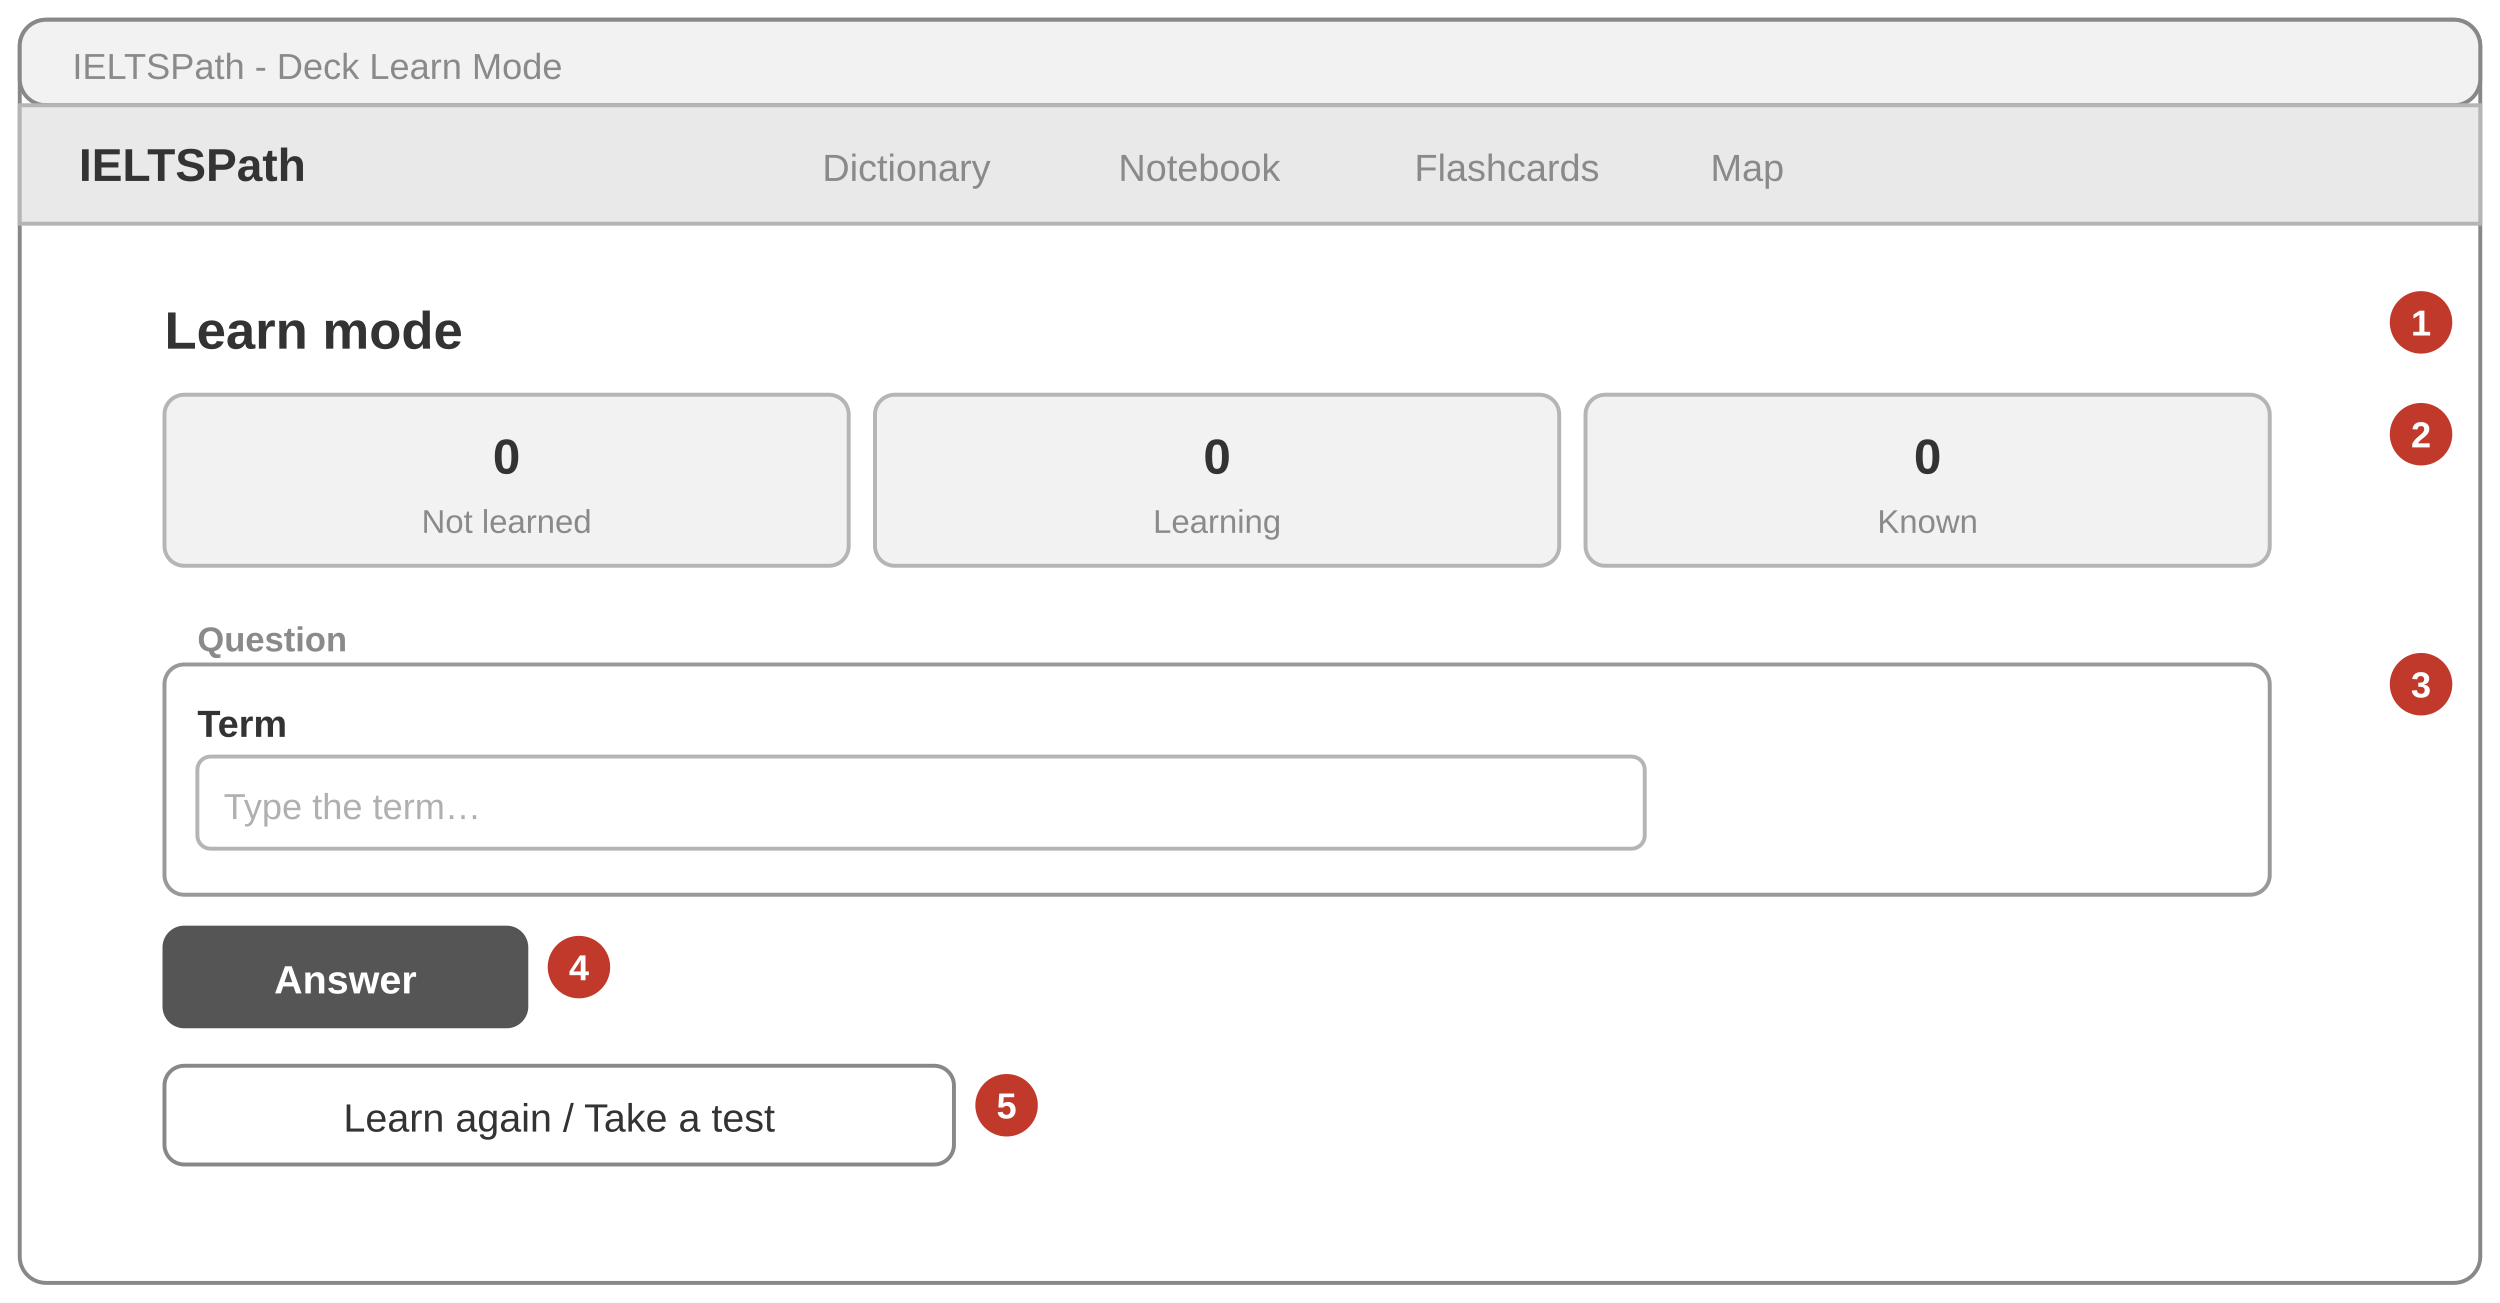
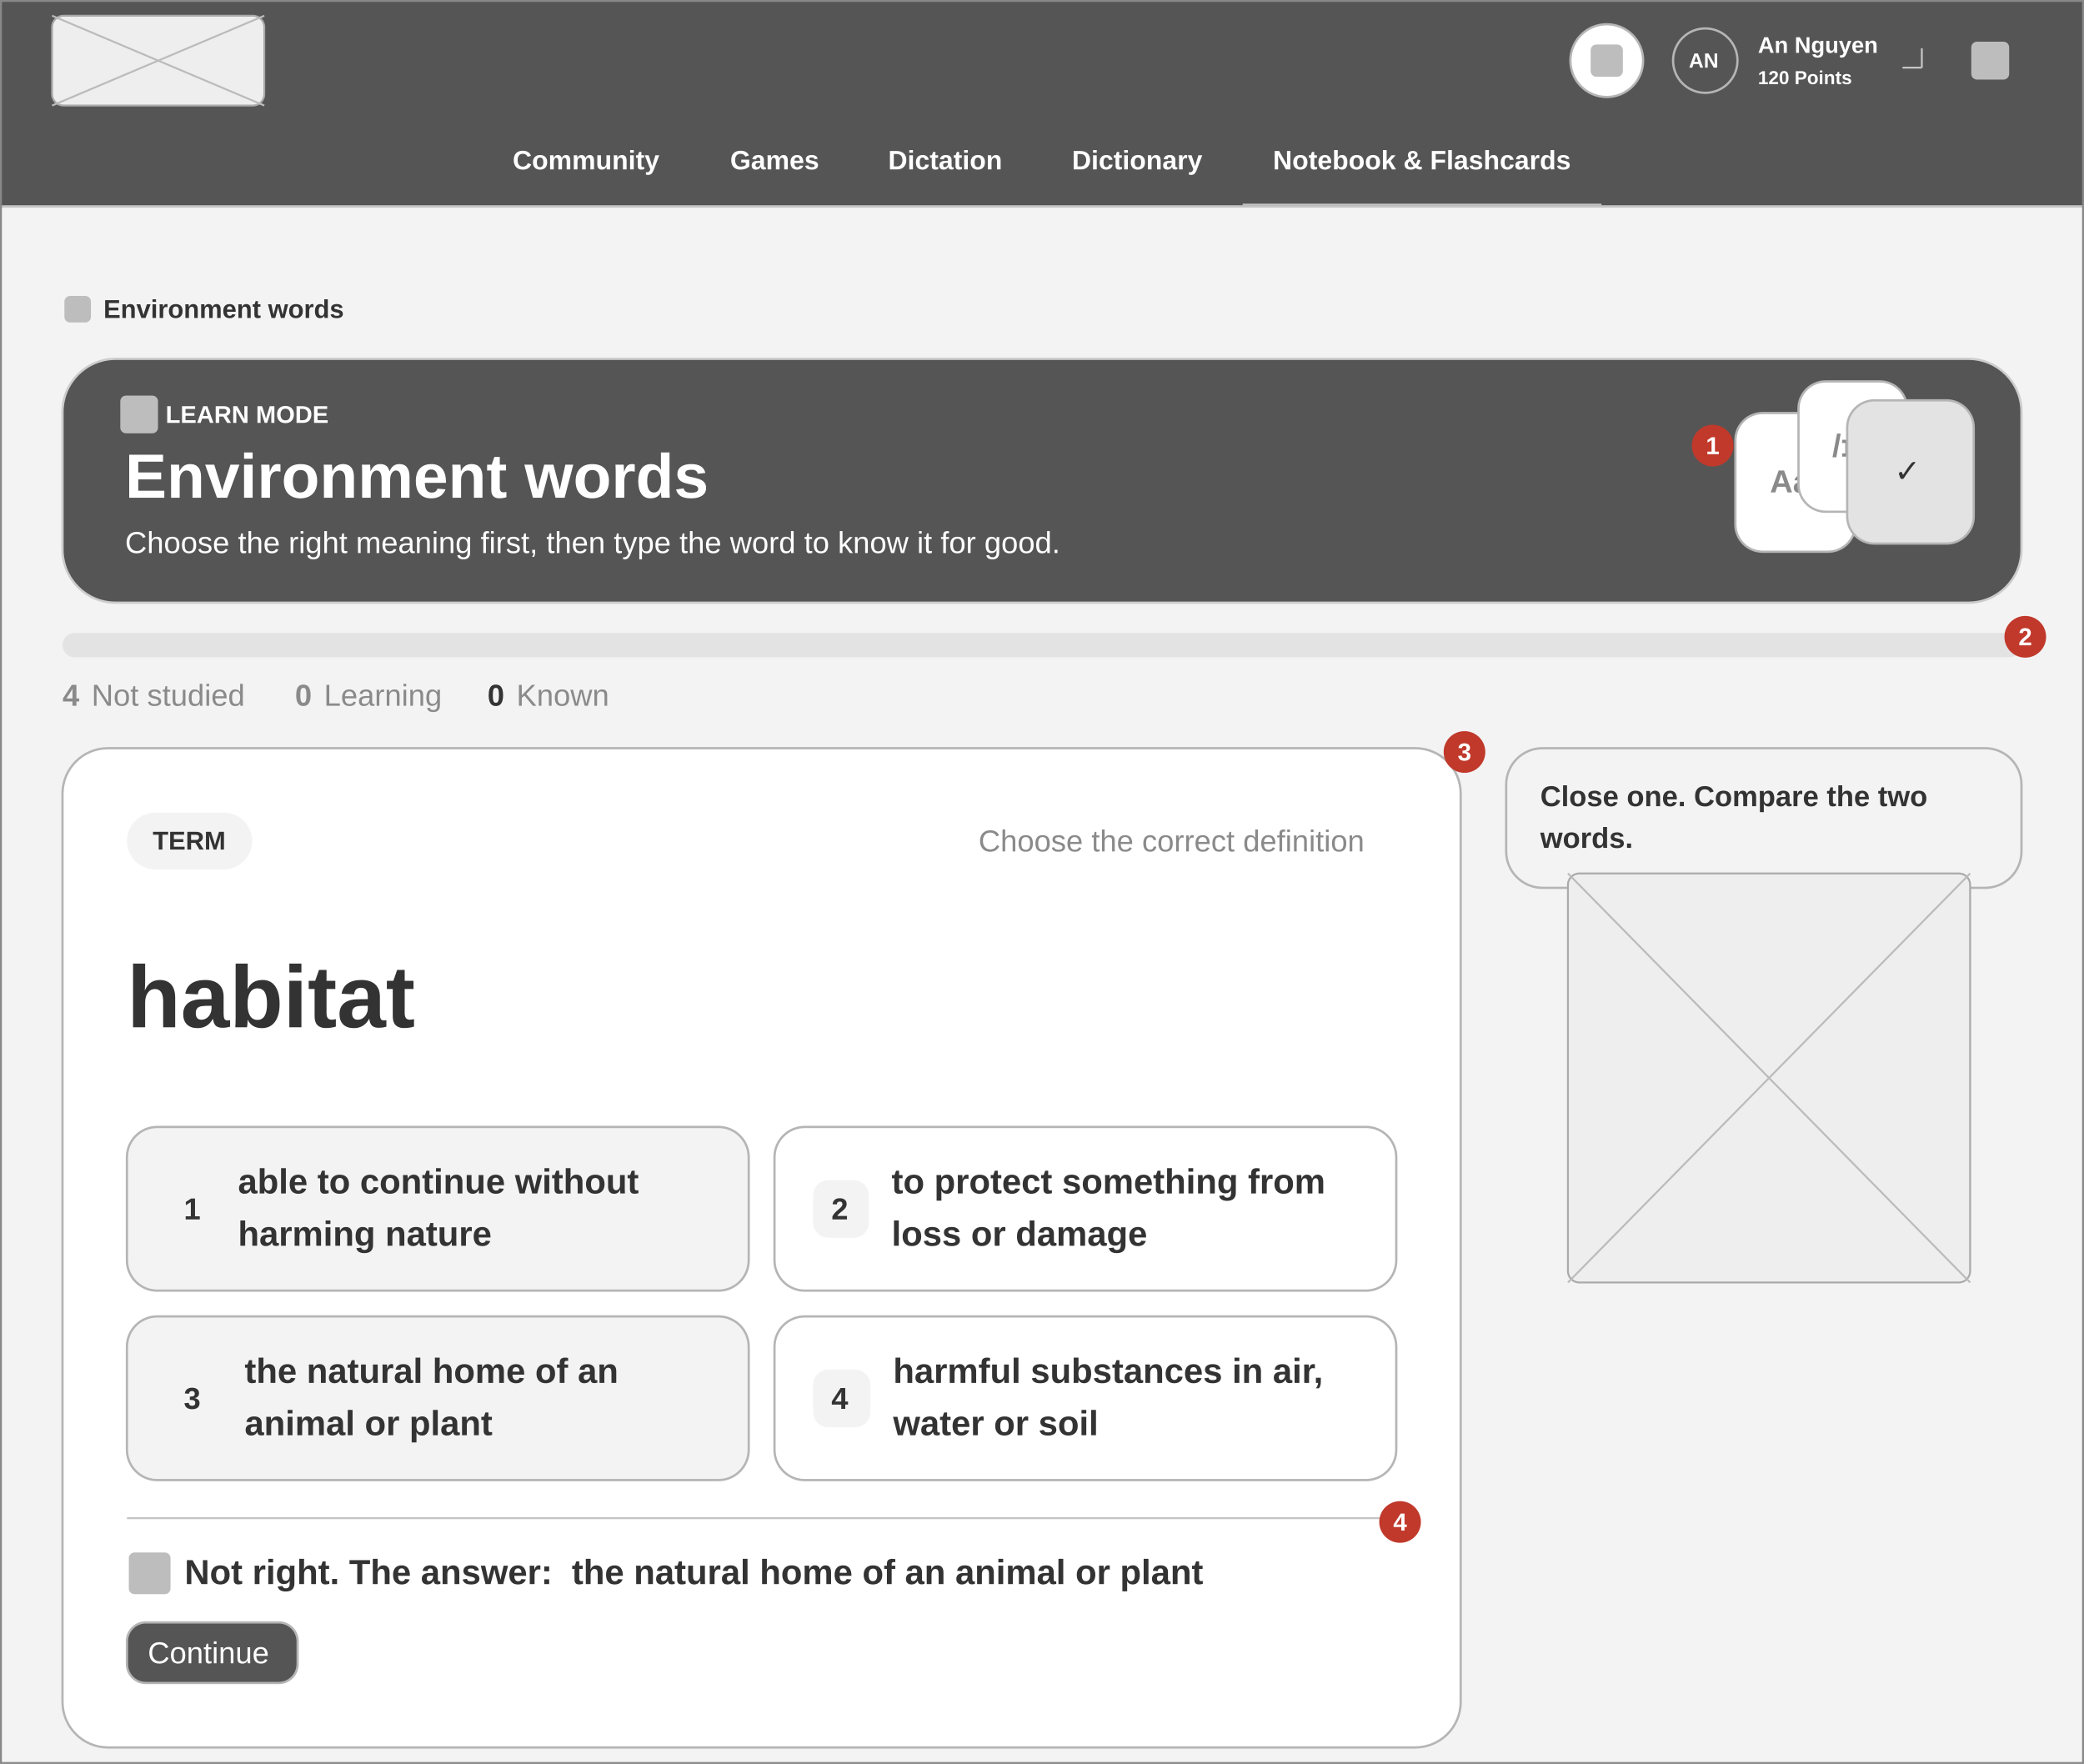
- <svg xmlns="http://www.w3.org/2000/svg" width="760" height="396" viewBox="0 0 760 396">
-   <rect width="760" height="396" fill="#ffffff" />
-   <rect x="6.0" y="6.0" width="748.0" height="384.0" rx="8" fill="#ffffff" stroke="#888888" stroke-width="1.2" />
-   <rect x="6.0" y="6.0" width="748.0" height="26.0" rx="8" fill="#f2f2f2" stroke="#888888" stroke-width="1.2" />
-   <text x="22.0" y="24.0" font-family="Segoe UI, Arial, sans-serif" font-size="11" font-weight="400" fill="#8a8a8a" text-anchor="start">IELTSPath  -  Deck Learn Mode</text>
-   <rect x="6.0" y="32.0" width="748.0" height="36.0" rx="0" fill="#e9e9e9" stroke="#b5b5b5" stroke-width="1.2" />
-   <text x="24.0" y="55.0" font-family="Segoe UI, Arial, sans-serif" font-size="14" font-weight="700" fill="#333333" text-anchor="start">IELTSPath</text>
-   <text x="250.0" y="55.0" font-family="Segoe UI, Arial, sans-serif" font-size="11.5" font-weight="400" fill="#8a8a8a" text-anchor="start">Dictionary</text>
-   <text x="340.0" y="55.0" font-family="Segoe UI, Arial, sans-serif" font-size="11.5" font-weight="400" fill="#8a8a8a" text-anchor="start">Notebook</text>
-   <text x="430.0" y="55.0" font-family="Segoe UI, Arial, sans-serif" font-size="11.5" font-weight="400" fill="#8a8a8a" text-anchor="start">Flashcards</text>
-   <text x="520.0" y="55.0" font-family="Segoe UI, Arial, sans-serif" font-size="11.5" font-weight="400" fill="#8a8a8a" text-anchor="start">Map</text>
-   <text x="50.0" y="106.0" font-family="Segoe UI, Arial, sans-serif" font-size="16" font-weight="700" fill="#333333" text-anchor="start">Learn mode</text>
-   <circle cx="736.0" cy="98.0" r="9.5" fill="#c0392b" />
-   <text x="736.0" y="102.0" font-family="Segoe UI, Arial, sans-serif" font-size="11" font-weight="700" fill="#ffffff" text-anchor="middle">1</text>
-   <rect x="50.0" y="120.0" width="208.0" height="52.0" rx="6" fill="#f2f2f2" stroke="#b5b5b5" stroke-width="1.2" />
-   <text x="154.0" y="144.0" font-family="Segoe UI, Arial, sans-serif" font-size="15" font-weight="700" fill="#333333" text-anchor="middle">0</text>
-   <text x="154.0" y="162.0" font-family="Segoe UI, Arial, sans-serif" font-size="10" font-weight="400" fill="#8a8a8a" text-anchor="middle">Not learned</text>
-   <rect x="266.0" y="120.0" width="208.0" height="52.0" rx="6" fill="#f2f2f2" stroke="#b5b5b5" stroke-width="1.2" />
-   <text x="370.0" y="144.0" font-family="Segoe UI, Arial, sans-serif" font-size="15" font-weight="700" fill="#333333" text-anchor="middle">0</text>
-   <text x="370.0" y="162.0" font-family="Segoe UI, Arial, sans-serif" font-size="10" font-weight="400" fill="#8a8a8a" text-anchor="middle">Learning</text>
-   <rect x="482.0" y="120.0" width="208.0" height="52.0" rx="6" fill="#f2f2f2" stroke="#b5b5b5" stroke-width="1.2" />
-   <text x="586.0" y="144.0" font-family="Segoe UI, Arial, sans-serif" font-size="15" font-weight="700" fill="#333333" text-anchor="middle">0</text>
-   <text x="586.0" y="162.0" font-family="Segoe UI, Arial, sans-serif" font-size="10" font-weight="400" fill="#8a8a8a" text-anchor="middle">Known</text>
-   <circle cx="736.0" cy="132.0" r="9.5" fill="#c0392b" />
-   <text x="736.0" y="136.0" font-family="Segoe UI, Arial, sans-serif" font-size="11" font-weight="700" fill="#ffffff" text-anchor="middle">2</text>
-   <circle cx="736.0" cy="208.0" r="9.5" fill="#c0392b" />
-   <text x="736.0" y="212.0" font-family="Segoe UI, Arial, sans-serif" font-size="11" font-weight="700" fill="#ffffff" text-anchor="middle">3</text>
-   <text x="60.0" y="224.0" font-family="Segoe UI, Arial, sans-serif" font-size="11.5" font-weight="600" fill="#333333" text-anchor="start">Term</text>
-   <rect x="60.0" y="230.0" width="440.0" height="28.0" rx="4" fill="#ffffff" stroke="#b5b5b5" stroke-width="1.2" />
-   <text x="68.0" y="249.0" font-family="Segoe UI, Arial, sans-serif" font-size="11" font-weight="400" fill="#b0b0b0" text-anchor="start">Type the term…</text>
-   <rect x="50.0" y="202.0" width="640.0" height="70.0" rx="6" fill="none" stroke="#999999" stroke-width="1.2" />
-   <text x="60.0" y="198.0" font-family="Segoe UI, Arial, sans-serif" font-size="10.5" font-weight="700" fill="#8a8a8a" text-anchor="start">Question</text>
-   <rect x="50.0" y="282.0" width="110.0" height="30.0" rx="6" fill="#555555" stroke="#555555" stroke-width="1.2" />
-   <text x="105.0" y="302.0" font-family="Segoe UI, Arial, sans-serif" font-size="12" font-weight="700" fill="#ffffff" text-anchor="middle">Answer</text>
-   <circle cx="176.0" cy="294.0" r="9.5" fill="#c0392b" />
-   <text x="176.0" y="298.0" font-family="Segoe UI, Arial, sans-serif" font-size="11" font-weight="700" fill="#ffffff" text-anchor="middle">4</text>
-   <rect x="50.0" y="324.0" width="240.0" height="30.0" rx="6" fill="#ffffff" stroke="#888888" stroke-width="1.2" />
-   <text x="170.0" y="344.0" font-family="Segoe UI, Arial, sans-serif" font-size="12" font-weight="400" fill="#333333" text-anchor="middle">Learn again / Take a test</text>
-   <circle cx="306.0" cy="336.0" r="9.5" fill="#c0392b" />
-   <text x="306.0" y="340.0" font-family="Segoe UI, Arial, sans-serif" font-size="11" font-weight="700" fill="#ffffff" text-anchor="middle">5</text>
+ <svg xmlns="http://www.w3.org/2000/svg" width="1100" height="931" viewBox="0 0 1100 931">
+   <rect width="1100" height="931" fill="#ffffff" />
+   <rect x="0.0" y="0.0" width="1100.0" height="931.0" rx="0.0" fill="#ffffff" stroke="none" stroke-width="1.2" />
+   <rect x="0.0" y="0.0" width="1100.0" height="931.0" rx="0.0" fill="#f3f3f3" stroke="none" stroke-width="1.2" />
+   <rect x="0.0" y="0.0" width="1100.0" height="109.0" rx="0.0" fill="#555555" stroke="#cccccc" stroke-width="1.2" />
+   <line x1="0.0" y1="109.0" x2="1100.0" y2="109.0" stroke="#c4c4c4" />
+   <rect x="27.5" y="8.3" width="112.0" height="47.4" rx="6" fill="#eeeeee" stroke="#aaaaaa" />
+   <path d="M27.5 8.3L139.5 55.7M139.5 8.3L27.5 55.7" stroke="#bbbbbb" fill="none" />
+   <rect x="828.9" y="12.8" width="38.4" height="38.4" rx="19.2" fill="#ffffff" stroke="#b5b5b5" stroke-width="1.2" />
+   <rect x="839.6" y="23.5" width="17.0" height="17.0" rx="3" fill="#bdbdbd" />
+   <rect x="883.1" y="15.0" width="34.0" height="34.0" rx="17.0" fill="#555555" stroke="#b5b5b5" stroke-width="1.2" />
+   <text x="891.4" y="35.7" font-family="Segoe UI, Arial, sans-serif" font-size="10.88" font-weight="700" fill="#ffffff" text-anchor="start">AN</text>
+   <text x="927.9" y="27.9" font-family="Segoe UI, Arial, sans-serif" font-size="12" font-weight="700" fill="#ffffff" text-anchor="start" textLength="66.0" lengthAdjust="spacingAndGlyphs">An Nguyen</text>
+   <text x="927.9" y="44.4" font-family="Segoe UI, Arial, sans-serif" font-size="9.92" font-weight="700" fill="#ffffff" text-anchor="start" textLength="52.3" lengthAdjust="spacingAndGlyphs">120 Points</text>
+   <line x1="1014.4" y1="25.5" x2="1014.4" y2="35.7" stroke="#c4c4c4" />
+   <line x1="1004.2" y1="35.7" x2="1014.4" y2="35.7" stroke="#c4c4c4" />
+   <rect x="1040.5" y="22.0" width="20.0" height="20.0" rx="3" fill="#bdbdbd" />
+   <rect x="0.0" y="64.0" width="1100.0" height="44.0" rx="0.0" fill="#555555" stroke="none" stroke-width="1.2" />
+   <text x="270.6" y="89.4" font-family="Segoe UI, Arial, sans-serif" font-size="14.08" font-weight="700" fill="#ffffff" text-anchor="start" textLength="78.8" lengthAdjust="spacingAndGlyphs">Community</text>
+   <text x="385.4" y="89.4" font-family="Segoe UI, Arial, sans-serif" font-size="14.08" font-weight="700" fill="#ffffff" text-anchor="start" textLength="47.4" lengthAdjust="spacingAndGlyphs">Games</text>
+   <text x="468.8" y="89.4" font-family="Segoe UI, Arial, sans-serif" font-size="14.08" font-weight="700" fill="#ffffff" text-anchor="start" textLength="61.0" lengthAdjust="spacingAndGlyphs">Dictation</text>
+   <text x="565.8" y="89.4" font-family="Segoe UI, Arial, sans-serif" font-size="14.08" font-weight="700" fill="#ffffff" text-anchor="start" textLength="70.1" lengthAdjust="spacingAndGlyphs">Dictionary</text>
+   <line x1="655.9" y1="108.0" x2="845.3" y2="108.0" stroke="#c4c4c4" />
+   <text x="671.9" y="89.4" font-family="Segoe UI, Arial, sans-serif" font-size="14.08" font-weight="700" fill="#ffffff" text-anchor="start" textLength="157.4" lengthAdjust="spacingAndGlyphs">Notebook &amp; Flashcards</text>
+   <rect x="34.0" y="156.2" width="14.0" height="14.0" rx="3" fill="#bdbdbd" />
+   <text x="54.6" y="167.8" font-family="Segoe UI, Arial, sans-serif" font-size="13.6" font-weight="700" fill="#333333" text-anchor="start" textLength="128.6" lengthAdjust="spacingAndGlyphs">Environment words</text>
+   <rect x="33.0" y="189.4" width="1034.0" height="128.7" rx="28.0" fill="#555555" stroke="#cccccc" stroke-width="1.2" />
+   <rect x="63.5" y="208.8" width="19.9" height="19.9" rx="3" fill="#bdbdbd" />
+   <text x="87.4" y="223.2" font-family="Segoe UI, Arial, sans-serif" font-size="12.8" font-weight="700" fill="#ffffff" text-anchor="start">LEARN MODE</text>
+   <text x="66.0" y="262.7" font-family="Segoe UI, Arial, sans-serif" font-size="33" font-weight="700" fill="#ffffff" text-anchor="start" textLength="300.3" lengthAdjust="spacingAndGlyphs">Environment words</text>
+   <text x="66.0" y="291.9" font-family="Segoe UI, Arial, sans-serif" font-size="16" font-weight="400" fill="#ffffff" text-anchor="start" textLength="532.4" lengthAdjust="spacingAndGlyphs">Choose the right meaning first, then type the word to know it for good.</text>
+   <rect x="916.0" y="218.0" width="63.3" height="73.2" rx="14.4" fill="#ffffff" stroke="#b5b5b5" stroke-width="1.2" />
+   <text x="934.2" y="259.9" font-family="Segoe UI, Arial, sans-serif" font-size="16.8" font-weight="700" fill="#8a8a8a" text-anchor="start">Aa</text>
+   <rect x="949.3" y="201.3" width="57.3" height="68.8" rx="14.4" fill="#ffffff" stroke="#b5b5b5" stroke-width="1.2" />
+   <text x="967.1" y="241.0" font-family="Segoe UI, Arial, sans-serif" font-size="16.8" font-weight="700" fill="#8a8a8a" text-anchor="start" textLength="22.0" lengthAdjust="spacingAndGlyphs">/ɪ/</text>
+   <rect x="975.0" y="211.3" width="66.8" height="75.6" rx="14.4" fill="#e3e3e3" stroke="#b5b5b5" stroke-width="1.2" />
+   <text x="999.8" y="254.4" font-family="Segoe UI, Arial, sans-serif" font-size="16.8" font-weight="700" fill="#333333" text-anchor="start">✓</text>
+   <rect x="33.0" y="334.1" width="1034.0" height="12.8" rx="6.4" fill="#e3e3e3" stroke="none" stroke-width="1.2" />
+   <text x="33.0" y="372.5" font-family="Segoe UI, Arial, sans-serif" font-size="16" font-weight="700" fill="#8a8a8a" text-anchor="start">4</text>
+   <text x="48.3" y="372.5" font-family="Segoe UI, Arial, sans-serif" font-size="16" font-weight="400" fill="#8a8a8a" text-anchor="start" textLength="87.3" lengthAdjust="spacingAndGlyphs">Not studied</text>
+   <text x="155.7" y="372.5" font-family="Segoe UI, Arial, sans-serif" font-size="16" font-weight="700" fill="#8a8a8a" text-anchor="start">0</text>
+   <text x="171.0" y="372.5" font-family="Segoe UI, Arial, sans-serif" font-size="16" font-weight="400" fill="#8a8a8a" text-anchor="start" textLength="66.4" lengthAdjust="spacingAndGlyphs">Learning</text>
+   <text x="257.3" y="372.5" font-family="Segoe UI, Arial, sans-serif" font-size="16" font-weight="700" fill="#333333" text-anchor="start">0</text>
+   <text x="272.6" y="372.5" font-family="Segoe UI, Arial, sans-serif" font-size="16" font-weight="400" fill="#8a8a8a" text-anchor="start" textLength="52.1" lengthAdjust="spacingAndGlyphs">Known</text>
+   <rect x="33.0" y="394.9" width="738.0" height="527.4" rx="24.0" fill="#ffffff" stroke="#b5b5b5" stroke-width="1.2" />
+   <rect x="67.0" y="428.9" width="66.1" height="30.0" rx="15.0" fill="#f3f3f3" stroke="none" stroke-width="1.2" />
+   <text x="80.6" y="448.4" font-family="Segoe UI, Arial, sans-serif" font-size="13.6" font-weight="700" fill="#333333" text-anchor="start">TERM</text>
+   <text x="516.5" y="449.4" font-family="Segoe UI, Arial, sans-serif" font-size="16" font-weight="400" fill="#8a8a8a" text-anchor="start" textLength="220.5" lengthAdjust="spacingAndGlyphs">Choose the correct definition</text>
+   <text x="67.0" y="542.2" font-family="Segoe UI, Arial, sans-serif" font-size="46.4" font-weight="700" fill="#333333" text-anchor="start" textLength="162.5" lengthAdjust="spacingAndGlyphs">habitat</text>
+   <rect x="67.0" y="594.8" width="328.2" height="86.4" rx="16.0" fill="#f3f3f3" stroke="#b5b5b5" stroke-width="1.2" />
+   <rect x="87.4" y="622.9" width="26.3" height="30.4" rx="8.0" fill="#f3f3f3" stroke="none" stroke-width="1.2" />
+   <text x="97.0" y="643.6" font-family="Segoe UI, Arial, sans-serif" font-size="16" font-weight="700" fill="#333333" text-anchor="start">1</text>
+   <text x="125.6" y="629.9" font-family="Segoe UI, Arial, sans-serif" font-size="18.4" font-weight="700" fill="#333333" text-anchor="start" textLength="214.1" lengthAdjust="spacingAndGlyphs">able to continue without</text>
+   <text x="125.6" y="657.5" font-family="Segoe UI, Arial, sans-serif" font-size="18.4" font-weight="700" fill="#333333" text-anchor="start" textLength="135.5" lengthAdjust="spacingAndGlyphs">harming nature</text>
+   <rect x="408.8" y="594.8" width="328.2" height="86.4" rx="16.0" fill="none" stroke="#b5b5b5" stroke-width="1.2" />
+   <rect x="429.2" y="622.9" width="29.4" height="30.4" rx="8.0" fill="#f3f3f3" stroke="none" stroke-width="1.2" />
+   <text x="438.8" y="643.6" font-family="Segoe UI, Arial, sans-serif" font-size="16" font-weight="700" fill="#333333" text-anchor="start">2</text>
+   <text x="470.6" y="629.9" font-family="Segoe UI, Arial, sans-serif" font-size="18.4" font-weight="700" fill="#333333" text-anchor="start" textLength="231.4" lengthAdjust="spacingAndGlyphs">to protect something from</text>
+   <text x="470.6" y="657.5" font-family="Segoe UI, Arial, sans-serif" font-size="18.4" font-weight="700" fill="#333333" text-anchor="start" textLength="135.6" lengthAdjust="spacingAndGlyphs">loss or damage</text>
+   <rect x="67.0" y="694.8" width="328.2" height="86.4" rx="16.0" fill="#f3f3f3" stroke="#b5b5b5" stroke-width="1.2" />
+   <rect x="87.4" y="722.9" width="29.7" height="30.4" rx="8.0" fill="#f3f3f3" stroke="none" stroke-width="1.2" />
+   <text x="97.0" y="743.6" font-family="Segoe UI, Arial, sans-serif" font-size="16" font-weight="700" fill="#333333" text-anchor="start">3</text>
+   <text x="129.1" y="729.9" font-family="Segoe UI, Arial, sans-serif" font-size="18.4" font-weight="700" fill="#333333" text-anchor="start" textLength="199.4" lengthAdjust="spacingAndGlyphs">the natural home of an</text>
+   <text x="129.1" y="757.5" font-family="Segoe UI, Arial, sans-serif" font-size="18.4" font-weight="700" fill="#333333" text-anchor="start" textLength="131.0" lengthAdjust="spacingAndGlyphs">animal or plant</text>
+   <rect x="408.8" y="694.8" width="328.2" height="86.4" rx="16.0" fill="none" stroke="#b5b5b5" stroke-width="1.2" />
+   <rect x="429.2" y="722.9" width="30.2" height="30.4" rx="8.0" fill="#f3f3f3" stroke="none" stroke-width="1.2" />
+   <text x="438.8" y="743.6" font-family="Segoe UI, Arial, sans-serif" font-size="16" font-weight="700" fill="#333333" text-anchor="start">4</text>
+   <text x="471.4" y="729.9" font-family="Segoe UI, Arial, sans-serif" font-size="18.4" font-weight="700" fill="#333333" text-anchor="start" textLength="229.6" lengthAdjust="spacingAndGlyphs">harmful substances in air,</text>
+   <text x="471.4" y="757.5" font-family="Segoe UI, Arial, sans-serif" font-size="18.4" font-weight="700" fill="#333333" text-anchor="start" textLength="109.2" lengthAdjust="spacingAndGlyphs">water or soil</text>
+   <line x1="67.0" y1="801.3" x2="737.0" y2="801.3" stroke="#c4c4c4" />
+   <rect x="68.0" y="819.4" width="22.0" height="22.0" rx="3" fill="#bdbdbd" />
+   <text x="97.4" y="836.1" font-family="Segoe UI, Arial, sans-serif" font-size="18.4" font-weight="700" fill="#333333" text-anchor="start" textLength="198.0" lengthAdjust="spacingAndGlyphs">Not right. The answer:</text>
+   <text x="301.8" y="836.1" font-family="Segoe UI, Arial, sans-serif" font-size="18.4" font-weight="700" fill="#333333" text-anchor="start" textLength="341.7" lengthAdjust="spacingAndGlyphs">the natural home of an animal or plant</text>
+   <rect x="67.0" y="856.3" width="90.1" height="32.0" rx="10.0" fill="#555555" stroke="#b5b5b5" stroke-width="1.2" />
+   <text x="78.0" y="877.9" font-family="Segoe UI, Arial, sans-serif" font-size="16" font-weight="400" fill="#ffffff" text-anchor="start" textLength="68.1" lengthAdjust="spacingAndGlyphs">Continue</text>
+   <rect x="795.0" y="394.9" width="272.0" height="73.7" rx="19.2" fill="#f3f3f3" stroke="#b5b5b5" stroke-width="1.2" />
+   <text x="813.0" y="425.5" font-family="Segoe UI, Arial, sans-serif" font-size="15.2" font-weight="700" fill="#333333" text-anchor="start" textLength="209.0" lengthAdjust="spacingAndGlyphs">Close one. Compare the two</text>
+   <text x="813.0" y="447.5" font-family="Segoe UI, Arial, sans-serif" font-size="15.2" font-weight="700" fill="#333333" text-anchor="start" textLength="51.0" lengthAdjust="spacingAndGlyphs">words.</text>
+   <rect x="827.6" y="461.0" width="212.3" height="215.9" rx="6" fill="#eeeeee" stroke="#aaaaaa" />
+   <path d="M827.6 461.0L1039.9 676.9M1039.9 461.0L827.6 676.9" stroke="#bbbbbb" fill="none" />
+   <circle cx="904.0" cy="235.2" r="11" fill="#c0392b" />
+   <text x="904.0" y="239.7" font-family="Segoe UI, Arial, sans-serif" font-size="13" font-weight="700" fill="#ffffff" text-anchor="middle">1</text>
+   <circle cx="1069.0" cy="336.1" r="11" fill="#c0392b" />
+   <text x="1069.0" y="340.6" font-family="Segoe UI, Arial, sans-serif" font-size="13" font-weight="700" fill="#ffffff" text-anchor="middle">2</text>
+   <circle cx="773.0" cy="396.9" r="11" fill="#c0392b" />
+   <text x="773.0" y="401.4" font-family="Segoe UI, Arial, sans-serif" font-size="13" font-weight="700" fill="#ffffff" text-anchor="middle">3</text>
+   <circle cx="739.0" cy="803.3" r="11" fill="#c0392b" />
+   <text x="739.0" y="807.8" font-family="Segoe UI, Arial, sans-serif" font-size="13" font-weight="700" fill="#ffffff" text-anchor="middle">4</text>
+   <rect x="0.5" y="0.5" width="1099" height="930" fill="none" stroke="#888888" />
</svg>
